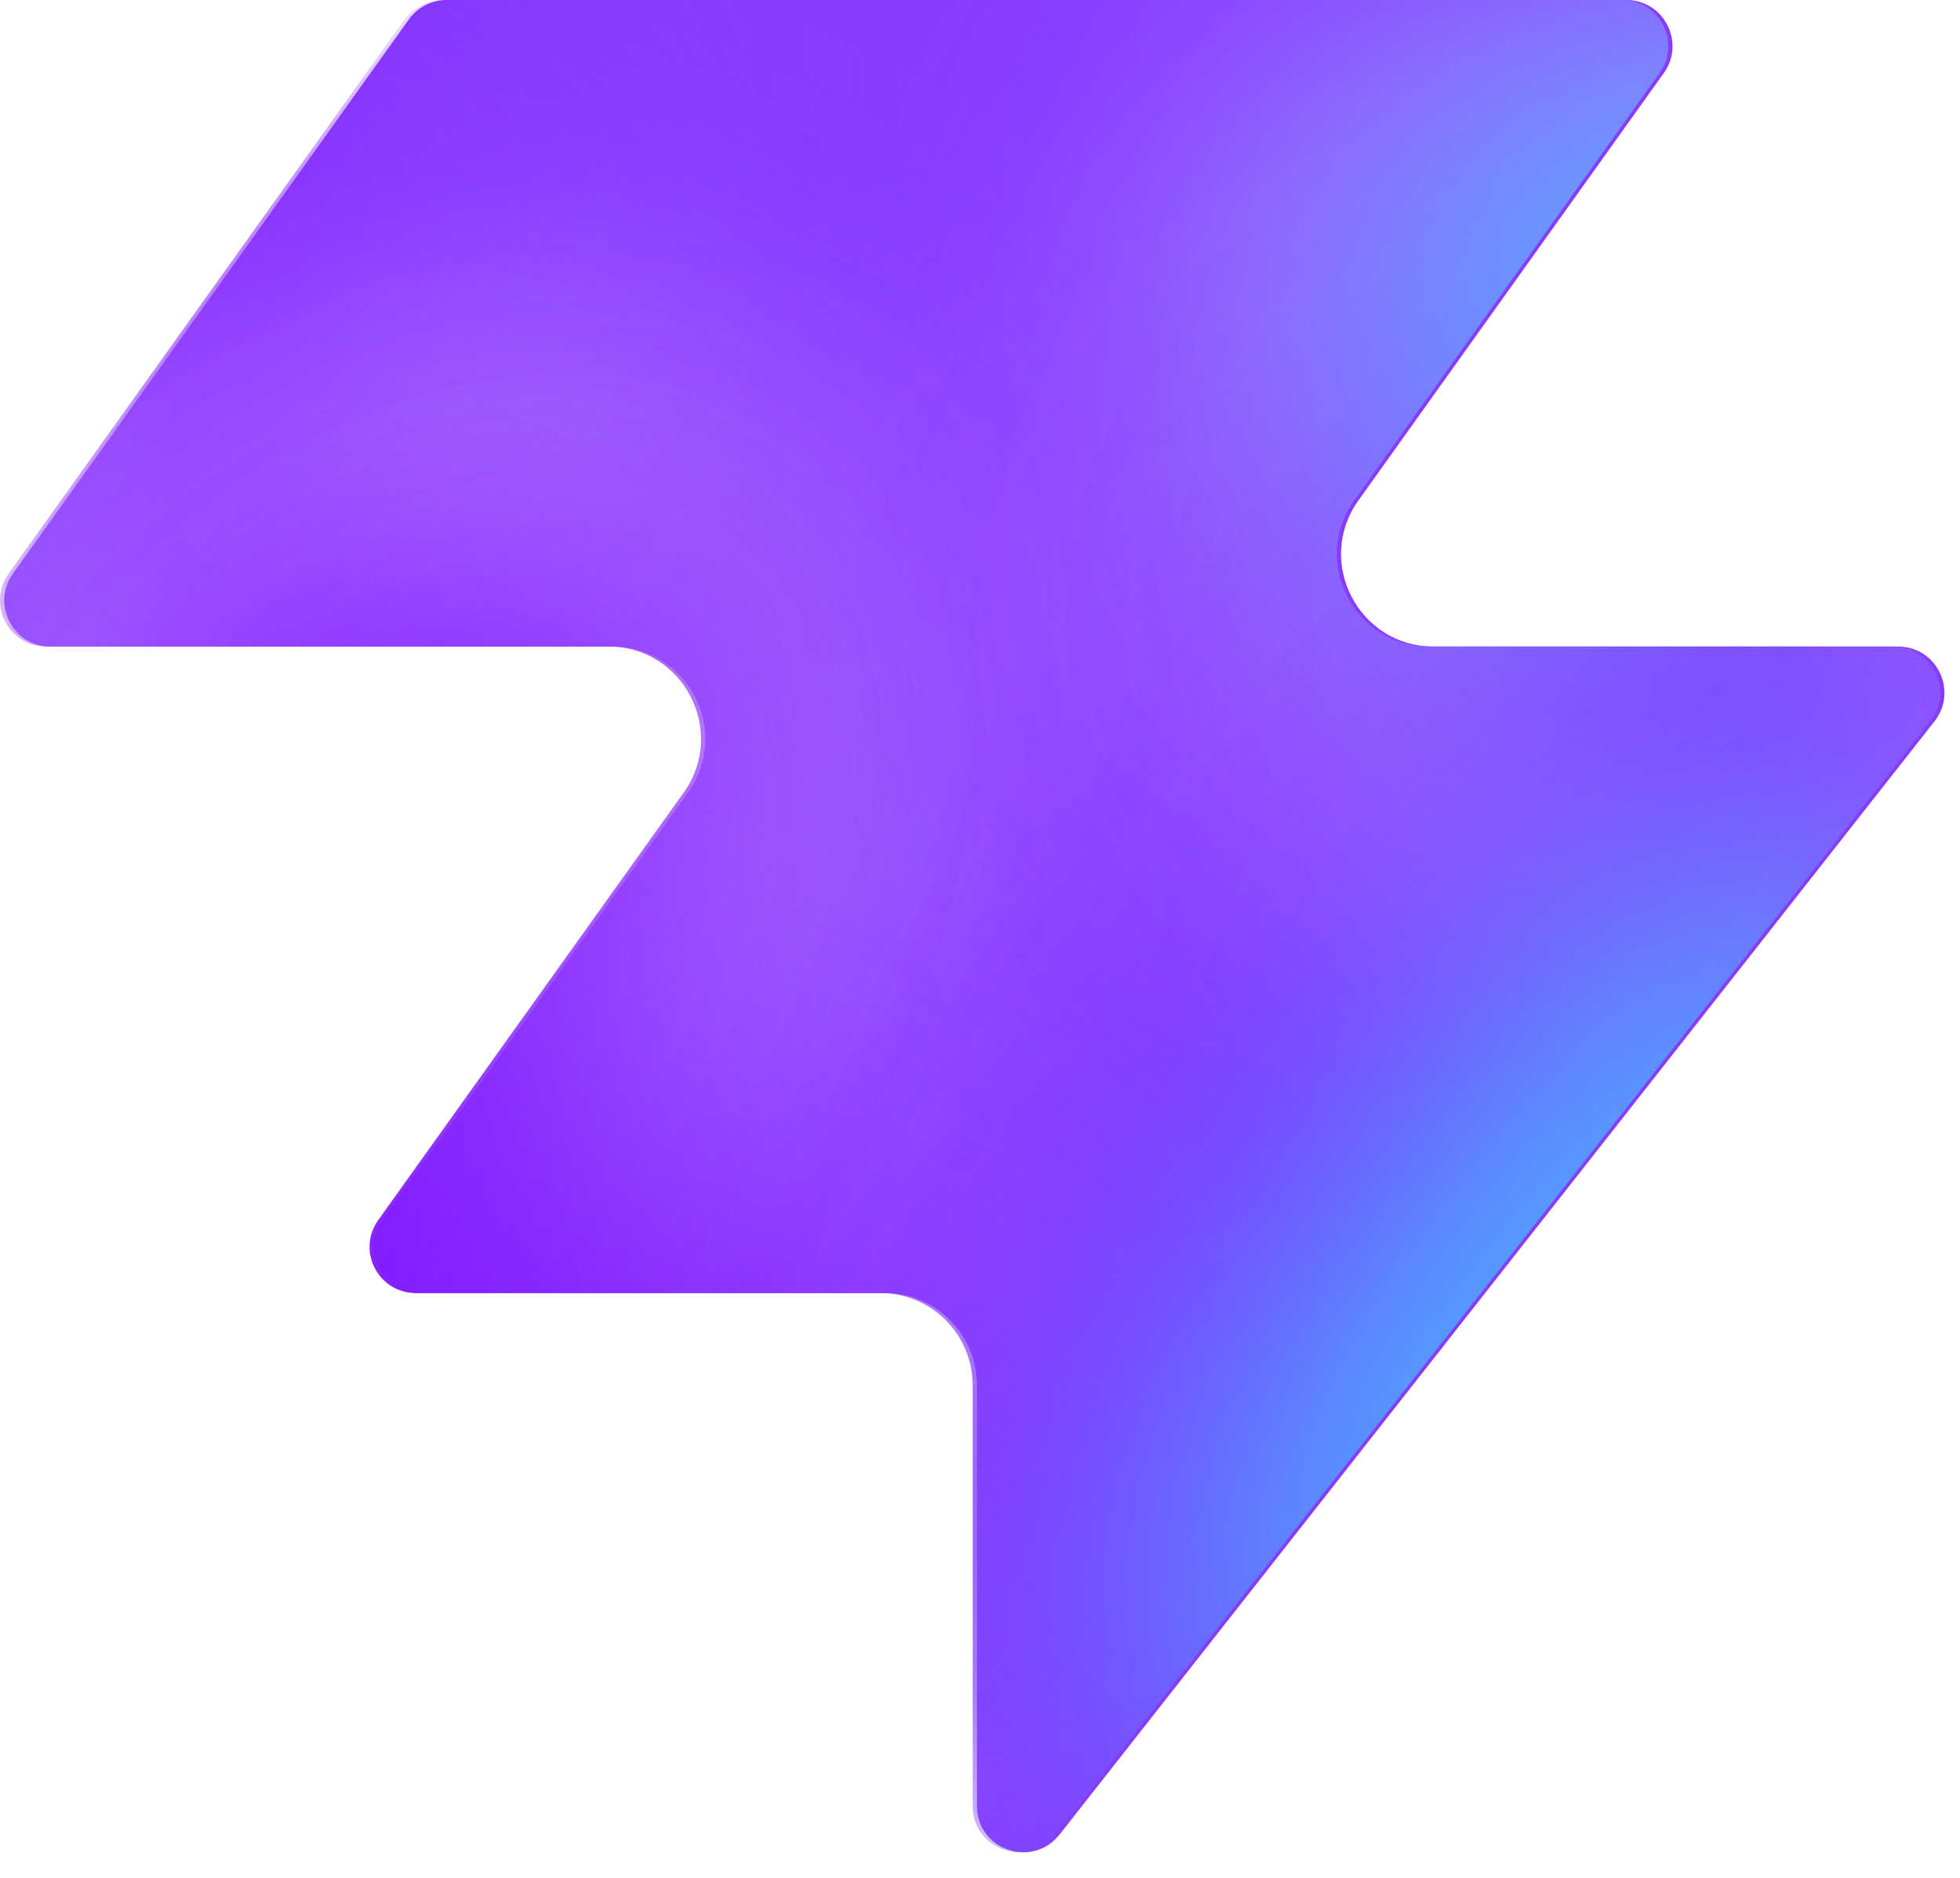
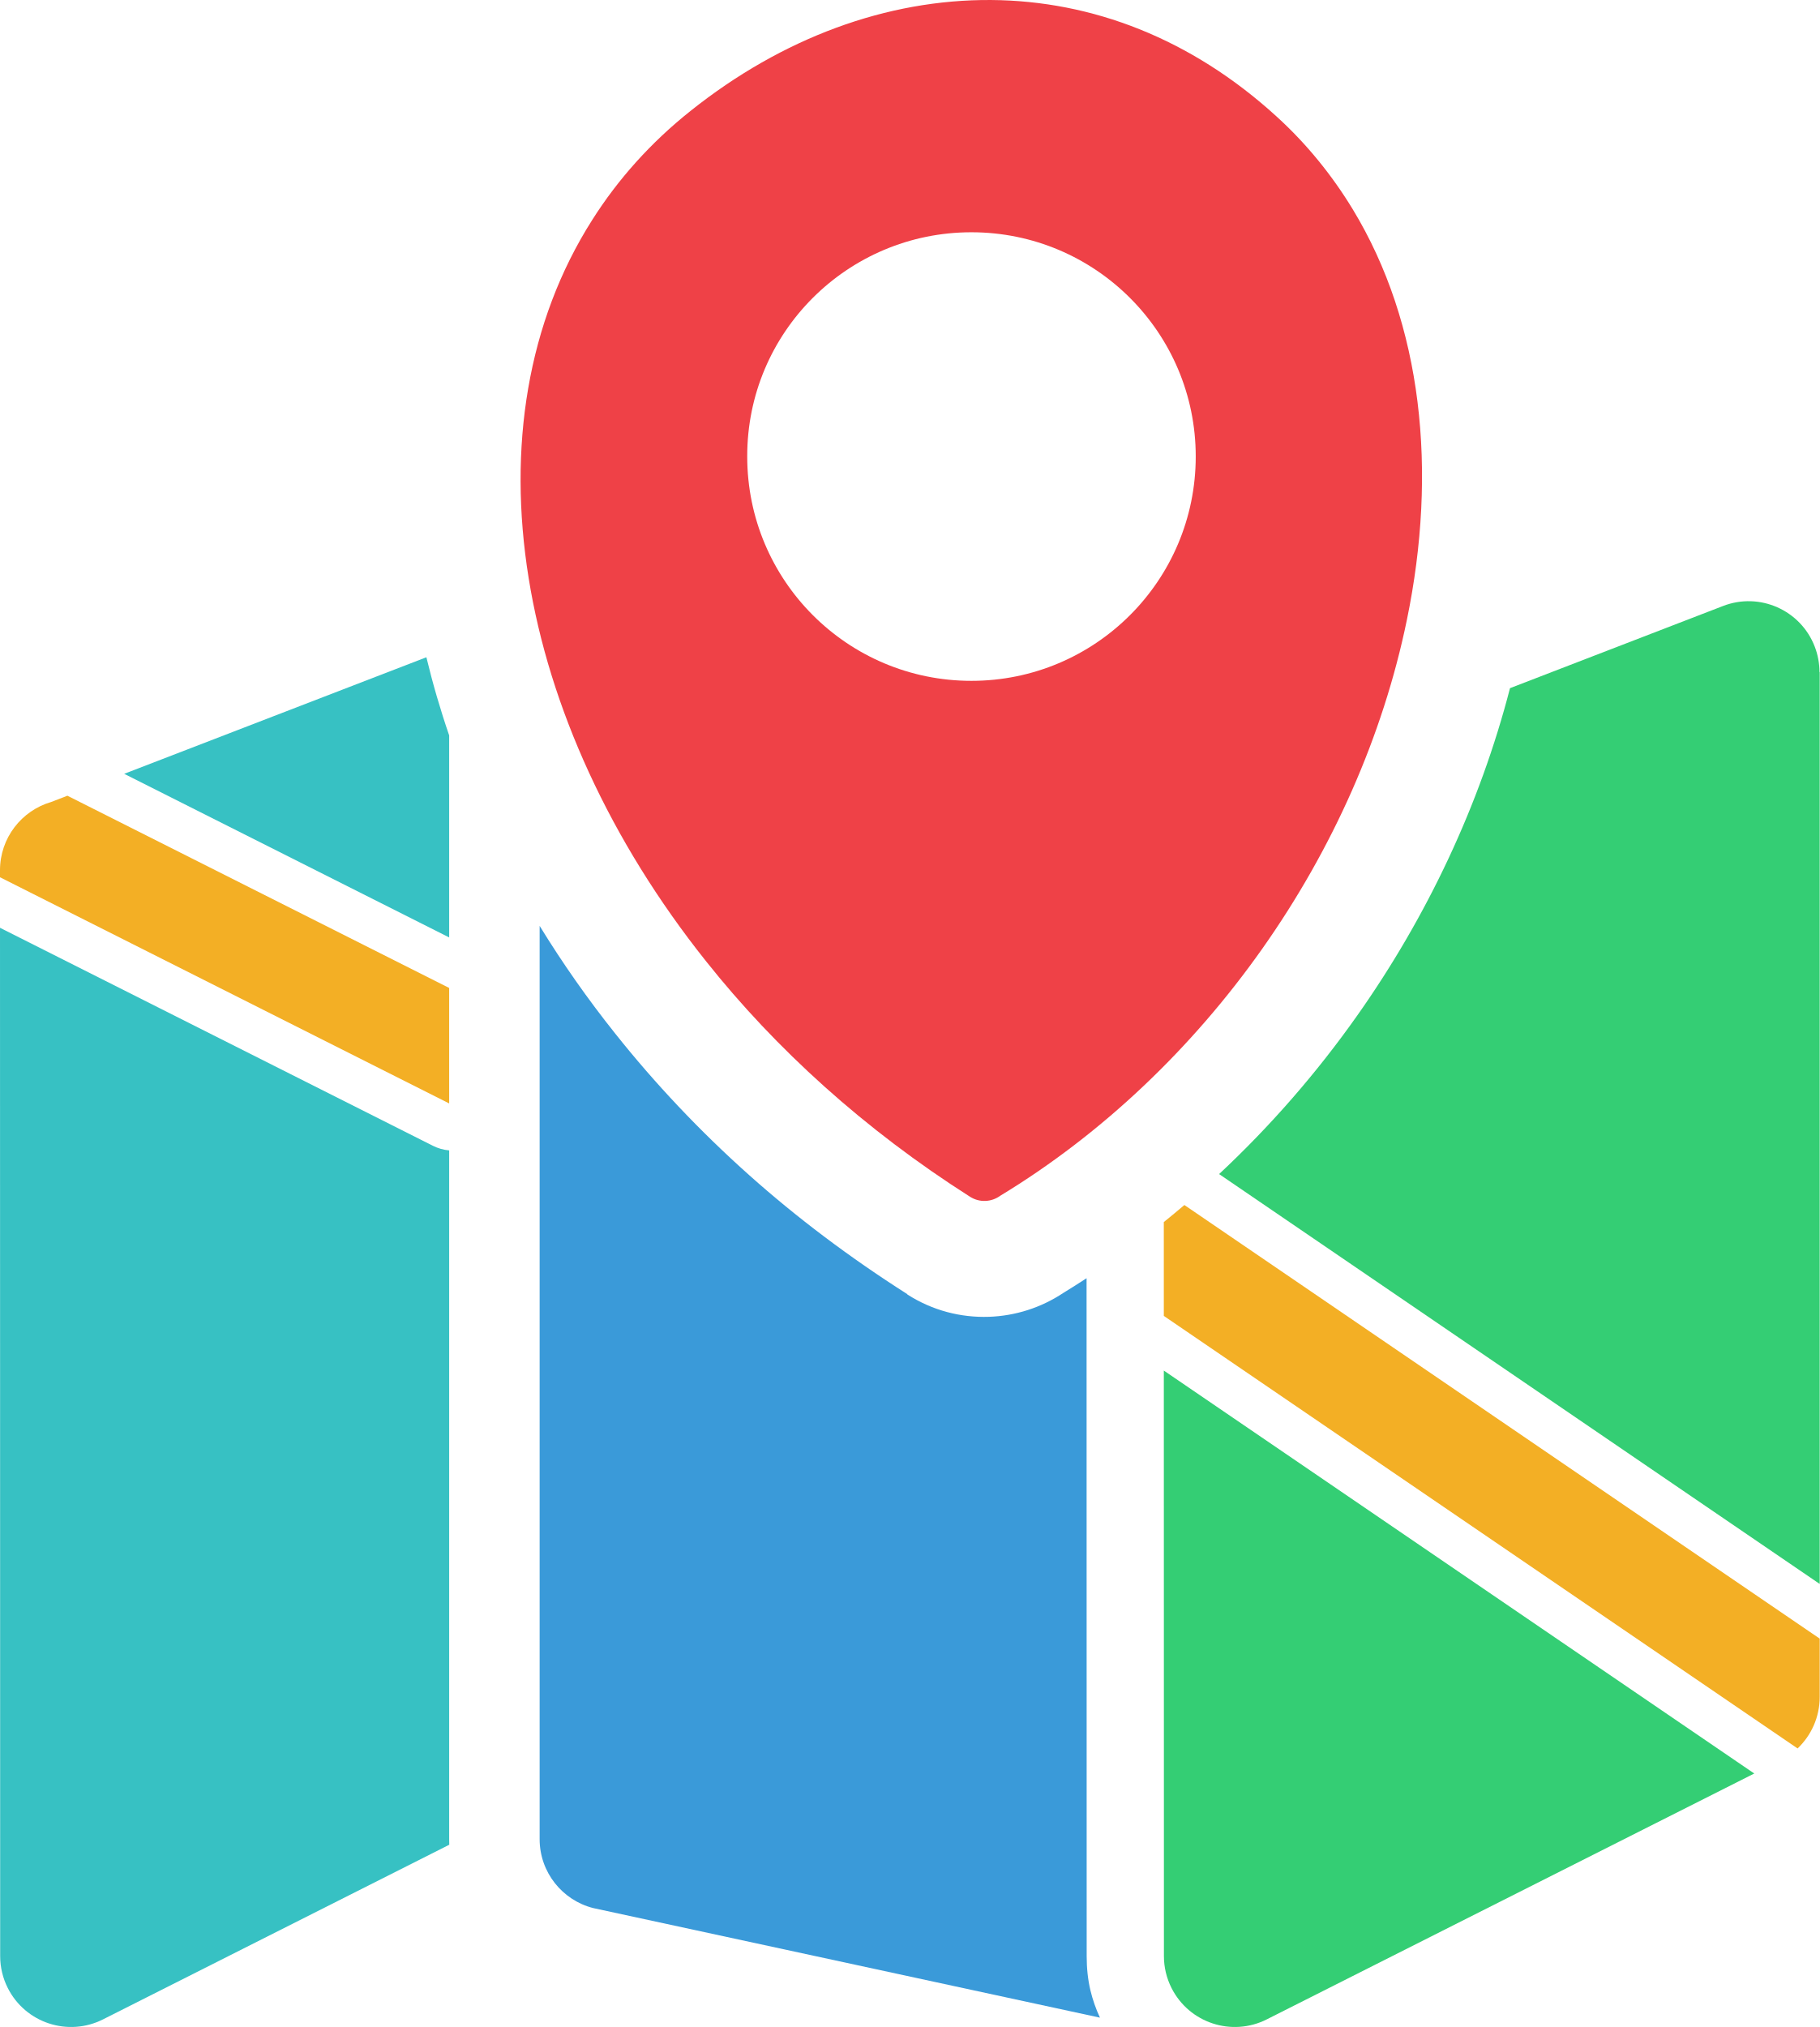
- <svg xmlns="http://www.w3.org/2000/svg" width="48" height="46" fill="none" viewBox="0 0 48 46">
-   <path fill="#863bff" d="M25.946 44.938c-.664.845-2.021.375-2.021-.698V33.937a2.26 2.26 0 0 0-2.262-2.262H10.287c-.92 0-1.456-1.04-.92-1.788l7.48-10.471c1.07-1.497 0-3.578-1.842-3.578H1.237c-.92 0-1.456-1.04-.92-1.788L10.013.474c.214-.297.556-.474.92-.474h28.894c.92 0 1.456 1.04.92 1.788l-7.48 10.471c-1.07 1.498 0 3.579 1.842 3.579h11.377c.943 0 1.473 1.088.89 1.83L25.947 44.94z" style="fill:#863bff;fill:color(display-p3 .525 .23 1);fill-opacity:1" />
-   <mask id="a" width="48" height="46" x="0" y="0" maskUnits="userSpaceOnUse" style="mask-type:alpha">
-     <path fill="#000" d="M25.842 44.938c-.664.844-2.021.375-2.021-.698V33.937a2.26 2.26 0 0 0-2.262-2.262H10.183c-.92 0-1.456-1.04-.92-1.788l7.48-10.471c1.07-1.498 0-3.579-1.842-3.579H1.133c-.92 0-1.456-1.04-.92-1.787L9.91.473c.214-.297.556-.474.92-.474h28.894c.92 0 1.456 1.04.92 1.788l-7.48 10.471c-1.07 1.498 0 3.578 1.842 3.578h11.377c.943 0 1.473 1.088.89 1.832L25.843 44.94z" style="fill:#000;fill-opacity:1" />
-   </mask>
-   <g mask="url(#a)">
-     <g filter="url(#b)">
-       <ellipse cx="5.508" cy="14.704" fill="#ede6ff" rx="5.508" ry="14.704" style="fill:#ede6ff;fill:color(display-p3 .927 .903 1);fill-opacity:1" transform="matrix(.00324 1 1 -.00324 -4.47 31.516)" />
-     </g>
-     <g filter="url(#c)">
-       <ellipse cx="10.399" cy="29.851" fill="#ede6ff" rx="10.399" ry="29.851" style="fill:#ede6ff;fill:color(display-p3 .927 .903 1);fill-opacity:1" transform="matrix(.00324 1 1 -.00324 -39.328 7.883)" />
-     </g>
-     <g filter="url(#d)">
-       <ellipse cx="5.508" cy="30.487" fill="#7e14ff" rx="5.508" ry="30.487" style="fill:#7e14ff;fill:color(display-p3 .492 .077 1);fill-opacity:1" transform="rotate(89.814 -25.913 -14.639)scale(1 -1)" />
-     </g>
-     <g filter="url(#e)">
-       <ellipse cx="5.508" cy="30.599" fill="#7e14ff" rx="5.508" ry="30.599" style="fill:#7e14ff;fill:color(display-p3 .492 .077 1);fill-opacity:1" transform="rotate(89.814 -32.644 -3.334)scale(1 -1)" />
-     </g>
-     <g filter="url(#f)">
-       <ellipse cx="5.508" cy="30.599" fill="#7e14ff" rx="5.508" ry="30.599" style="fill:#7e14ff;fill:color(display-p3 .492 .077 1);fill-opacity:1" transform="matrix(.00324 1 1 -.00324 -34.34 30.47)" />
-     </g>
-     <g filter="url(#g)">
-       <ellipse cx="14.072" cy="22.078" fill="#ede6ff" rx="14.072" ry="22.078" style="fill:#ede6ff;fill:color(display-p3 .927 .903 1);fill-opacity:1" transform="rotate(93.35 24.506 48.493)scale(-1 1)" />
-     </g>
-     <g filter="url(#h)">
-       <ellipse cx="3.47" cy="21.501" fill="#7e14ff" rx="3.47" ry="21.501" style="fill:#7e14ff;fill:color(display-p3 .492 .077 1);fill-opacity:1" transform="rotate(89.009 28.708 47.59)scale(-1 1)" />
-     </g>
-     <g filter="url(#i)">
-       <ellipse cx="3.47" cy="21.501" fill="#7e14ff" rx="3.47" ry="21.501" style="fill:#7e14ff;fill:color(display-p3 .492 .077 1);fill-opacity:1" transform="rotate(89.009 28.708 47.59)scale(-1 1)" />
-     </g>
-     <g filter="url(#j)">
-       <ellipse cx=".387" cy="8.972" fill="#7e14ff" rx="4.407" ry="29.108" style="fill:#7e14ff;fill:color(display-p3 .492 .077 1);fill-opacity:1" transform="rotate(39.51 .387 8.972)" />
-     </g>
-     <g filter="url(#k)">
-       <ellipse cx="47.523" cy="-6.092" fill="#7e14ff" rx="4.407" ry="29.108" style="fill:#7e14ff;fill:color(display-p3 .492 .077 1);fill-opacity:1" transform="rotate(37.892 47.523 -6.092)" />
-     </g>
-     <g filter="url(#l)">
-       <ellipse cx="41.412" cy="6.333" fill="#47bfff" rx="5.971" ry="9.665" style="fill:#47bfff;fill:color(display-p3 .28 .748 1);fill-opacity:1" transform="rotate(37.892 41.412 6.333)" />
-     </g>
-     <g filter="url(#m)">
-       <ellipse cx="-1.879" cy="38.332" fill="#7e14ff" rx="4.407" ry="29.108" style="fill:#7e14ff;fill:color(display-p3 .492 .077 1);fill-opacity:1" transform="rotate(37.892 -1.88 38.332)" />
-     </g>
-     <g filter="url(#n)">
-       <ellipse cx="-1.879" cy="38.332" fill="#7e14ff" rx="4.407" ry="29.108" style="fill:#7e14ff;fill:color(display-p3 .492 .077 1);fill-opacity:1" transform="rotate(37.892 -1.88 38.332)" />
-     </g>
-     <g filter="url(#o)">
-       <ellipse cx="35.651" cy="29.907" fill="#7e14ff" rx="4.407" ry="29.108" style="fill:#7e14ff;fill:color(display-p3 .492 .077 1);fill-opacity:1" transform="rotate(37.892 35.651 29.907)" />
-     </g>
-     <g filter="url(#p)">
-       <ellipse cx="38.418" cy="32.4" fill="#47bfff" rx="5.971" ry="15.297" style="fill:#47bfff;fill:color(display-p3 .28 .748 1);fill-opacity:1" transform="rotate(37.892 38.418 32.4)" />
-     </g>
-   </g>
-   <defs>
-     <filter id="b" width="60.045" height="41.654" x="-19.77" y="16.149" color-interpolation-filters="sRGB" filterUnits="userSpaceOnUse">
-       <feFlood flood-opacity="0" result="BackgroundImageFix" />
-       <feBlend in="SourceGraphic" in2="BackgroundImageFix" result="shape" />
-       <feGaussianBlur result="effect1_foregroundBlur_2002_17158" stdDeviation="7.659" />
-     </filter>
-     <filter id="c" width="90.34" height="51.437" x="-54.613" y="-7.533" color-interpolation-filters="sRGB" filterUnits="userSpaceOnUse">
-       <feFlood flood-opacity="0" result="BackgroundImageFix" />
-       <feBlend in="SourceGraphic" in2="BackgroundImageFix" result="shape" />
-       <feGaussianBlur result="effect1_foregroundBlur_2002_17158" stdDeviation="7.659" />
-     </filter>
-     <filter id="d" width="79.355" height="29.4" x="-49.64" y="2.03" color-interpolation-filters="sRGB" filterUnits="userSpaceOnUse">
-       <feFlood flood-opacity="0" result="BackgroundImageFix" />
-       <feBlend in="SourceGraphic" in2="BackgroundImageFix" result="shape" />
-       <feGaussianBlur result="effect1_foregroundBlur_2002_17158" stdDeviation="4.596" />
-     </filter>
-     <filter id="e" width="79.579" height="29.4" x="-45.045" y="20.029" color-interpolation-filters="sRGB" filterUnits="userSpaceOnUse">
-       <feFlood flood-opacity="0" result="BackgroundImageFix" />
-       <feBlend in="SourceGraphic" in2="BackgroundImageFix" result="shape" />
-       <feGaussianBlur result="effect1_foregroundBlur_2002_17158" stdDeviation="4.596" />
-     </filter>
-     <filter id="f" width="79.579" height="29.4" x="-43.513" y="21.178" color-interpolation-filters="sRGB" filterUnits="userSpaceOnUse">
-       <feFlood flood-opacity="0" result="BackgroundImageFix" />
-       <feBlend in="SourceGraphic" in2="BackgroundImageFix" result="shape" />
-       <feGaussianBlur result="effect1_foregroundBlur_2002_17158" stdDeviation="4.596" />
-     </filter>
-     <filter id="g" width="74.749" height="58.852" x="15.756" y="-17.901" color-interpolation-filters="sRGB" filterUnits="userSpaceOnUse">
-       <feFlood flood-opacity="0" result="BackgroundImageFix" />
-       <feBlend in="SourceGraphic" in2="BackgroundImageFix" result="shape" />
-       <feGaussianBlur result="effect1_foregroundBlur_2002_17158" stdDeviation="7.659" />
-     </filter>
-     <filter id="h" width="61.377" height="25.362" x="23.548" y="2.284" color-interpolation-filters="sRGB" filterUnits="userSpaceOnUse">
-       <feFlood flood-opacity="0" result="BackgroundImageFix" />
-       <feBlend in="SourceGraphic" in2="BackgroundImageFix" result="shape" />
-       <feGaussianBlur result="effect1_foregroundBlur_2002_17158" stdDeviation="4.596" />
-     </filter>
-     <filter id="i" width="61.377" height="25.362" x="23.548" y="2.284" color-interpolation-filters="sRGB" filterUnits="userSpaceOnUse">
-       <feFlood flood-opacity="0" result="BackgroundImageFix" />
-       <feBlend in="SourceGraphic" in2="BackgroundImageFix" result="shape" />
-       <feGaussianBlur result="effect1_foregroundBlur_2002_17158" stdDeviation="4.596" />
-     </filter>
-     <filter id="j" width="56.045" height="63.649" x="-27.636" y="-22.853" color-interpolation-filters="sRGB" filterUnits="userSpaceOnUse">
-       <feFlood flood-opacity="0" result="BackgroundImageFix" />
-       <feBlend in="SourceGraphic" in2="BackgroundImageFix" result="shape" />
-       <feGaussianBlur result="effect1_foregroundBlur_2002_17158" stdDeviation="4.596" />
-     </filter>
-     <filter id="k" width="54.814" height="64.646" x="20.116" y="-38.415" color-interpolation-filters="sRGB" filterUnits="userSpaceOnUse">
-       <feFlood flood-opacity="0" result="BackgroundImageFix" />
-       <feBlend in="SourceGraphic" in2="BackgroundImageFix" result="shape" />
-       <feGaussianBlur result="effect1_foregroundBlur_2002_17158" stdDeviation="4.596" />
-     </filter>
-     <filter id="l" width="33.541" height="35.313" x="24.641" y="-11.323" color-interpolation-filters="sRGB" filterUnits="userSpaceOnUse">
-       <feFlood flood-opacity="0" result="BackgroundImageFix" />
-       <feBlend in="SourceGraphic" in2="BackgroundImageFix" result="shape" />
-       <feGaussianBlur result="effect1_foregroundBlur_2002_17158" stdDeviation="4.596" />
-     </filter>
-     <filter id="m" width="54.814" height="64.646" x="-29.286" y="6.009" color-interpolation-filters="sRGB" filterUnits="userSpaceOnUse">
-       <feFlood flood-opacity="0" result="BackgroundImageFix" />
-       <feBlend in="SourceGraphic" in2="BackgroundImageFix" result="shape" />
-       <feGaussianBlur result="effect1_foregroundBlur_2002_17158" stdDeviation="4.596" />
-     </filter>
-     <filter id="n" width="54.814" height="64.646" x="-29.286" y="6.009" color-interpolation-filters="sRGB" filterUnits="userSpaceOnUse">
-       <feFlood flood-opacity="0" result="BackgroundImageFix" />
-       <feBlend in="SourceGraphic" in2="BackgroundImageFix" result="shape" />
-       <feGaussianBlur result="effect1_foregroundBlur_2002_17158" stdDeviation="4.596" />
-     </filter>
-     <filter id="o" width="54.814" height="64.646" x="8.244" y="-2.416" color-interpolation-filters="sRGB" filterUnits="userSpaceOnUse">
-       <feFlood flood-opacity="0" result="BackgroundImageFix" />
-       <feBlend in="SourceGraphic" in2="BackgroundImageFix" result="shape" />
-       <feGaussianBlur result="effect1_foregroundBlur_2002_17158" stdDeviation="4.596" />
-     </filter>
-     <filter id="p" width="39.409" height="43.623" x="18.713" y="10.588" color-interpolation-filters="sRGB" filterUnits="userSpaceOnUse">
-       <feFlood flood-opacity="0" result="BackgroundImageFix" />
-       <feBlend in="SourceGraphic" in2="BackgroundImageFix" result="shape" />
-       <feGaussianBlur result="effect1_foregroundBlur_2002_17158" stdDeviation="4.596" />
-     </filter>
-   </defs>
+ <svg xmlns="http://www.w3.org/2000/svg" shape-rendering="geometricPrecision" text-rendering="geometricPrecision" image-rendering="optimizeQuality" fill-rule="evenodd" clip-rule="evenodd" viewBox="0 0 460 512.333">
+   <path fill="#37C1C3" fill-rule="nonzero" d="M31.391 195.586l76.394-29.462a217.5 217.5 0 005.76 19.753v51.065l-82.154-41.356zm82.154 95.182v174.087c0 .472.008.943.024 1.412l-87.528 44.141c-8.838 4.458-19.618.907-24.075-7.931a17.846 17.846 0 01-1.923-8.071L.002 234.503l109.403 55.085a11.415 11.415 0 004.14 1.18z" />
+   <path fill="#F3AF25" fill-rule="nonzero" d="M12.932 202.706l4.108-1.584 96.505 48.589V278.9L0 221.732v-1.775c0-8.174 5.46-15.073 12.932-17.251z" />
+   <path fill="#3A9AD9" fill-rule="nonzero" d="M274.673 323.074l.027 171.332c-.003 3.068.306 5.982.943 8.661a36.84 36.84 0 002.412 6.903l-128.116-27.701c-7.774-1.979-13.525-9.026-13.525-17.414V234.024a270.61 270.61 0 0019.101 27.206c10.007 12.587 21.332 24.606 33.884 35.802 11.869 10.59 25.212 20.683 39.967 30.076l-.034.052c6.394 4.101 13.563 5.902 20.64 5.67a36.183 36.183 0 0018.792-6.017 238.782 238.782 0 005.909-3.739z" />
+   <path fill="#34CE74" fill-rule="nonzero" d="M381.71 173.938l53.864-20.774c9.225-3.565 19.596 1.022 23.161 10.247a17.85 17.85 0 011.208 6.457H460v230.483l-151.824-103.6a260.158 260.158 0 0034.904-40.052c17.683-25.043 31.016-53.293 38.63-82.761zm61.746 274.323l-123.233 62.147c-8.837 4.458-19.617.907-24.075-7.931a17.845 17.845 0 01-1.922-8.071l-.024-147.988 149.254 101.843z" />
+   <path fill="#F3AF25" fill-rule="nonzero" d="M460 414.165v14.741c0 5.124-2.148 9.747-5.589 13.021L294.2 332.602l-.004-23.719a251.19 251.19 0 005.204-4.308L460 414.165z" />
+   <path fill="#EF4147" d="M252.889 302.211c-2.22 1.617-5.233 1.839-7.707.253-26.672-16.967-49.094-37.359-66.695-59.496-24.294-30.477-39.612-64.285-44.845-96.825-5.328-33.015-.349-64.761 16.08-90.576 6.469-10.212 14.747-19.505 24.832-27.528C197.737 9.549 224.219-.187 250.574.003c25.403.19 50.457 9.673 72.118 29.431 7.612 6.914 14.018 14.843 19.251 23.437 17.665 29.082 21.471 66.188 13.701 103.802-12.122 58.897-51.032 114.141-102.755 145.538zm-7.326-243.505c31.334 0 56.705 25.404 56.705 56.674 0 31.334-25.403 56.706-56.705 56.706-31.334 0-56.674-25.372-56.674-56.706-.064-31.302 25.34-56.674 56.674-56.674z" />
</svg>
